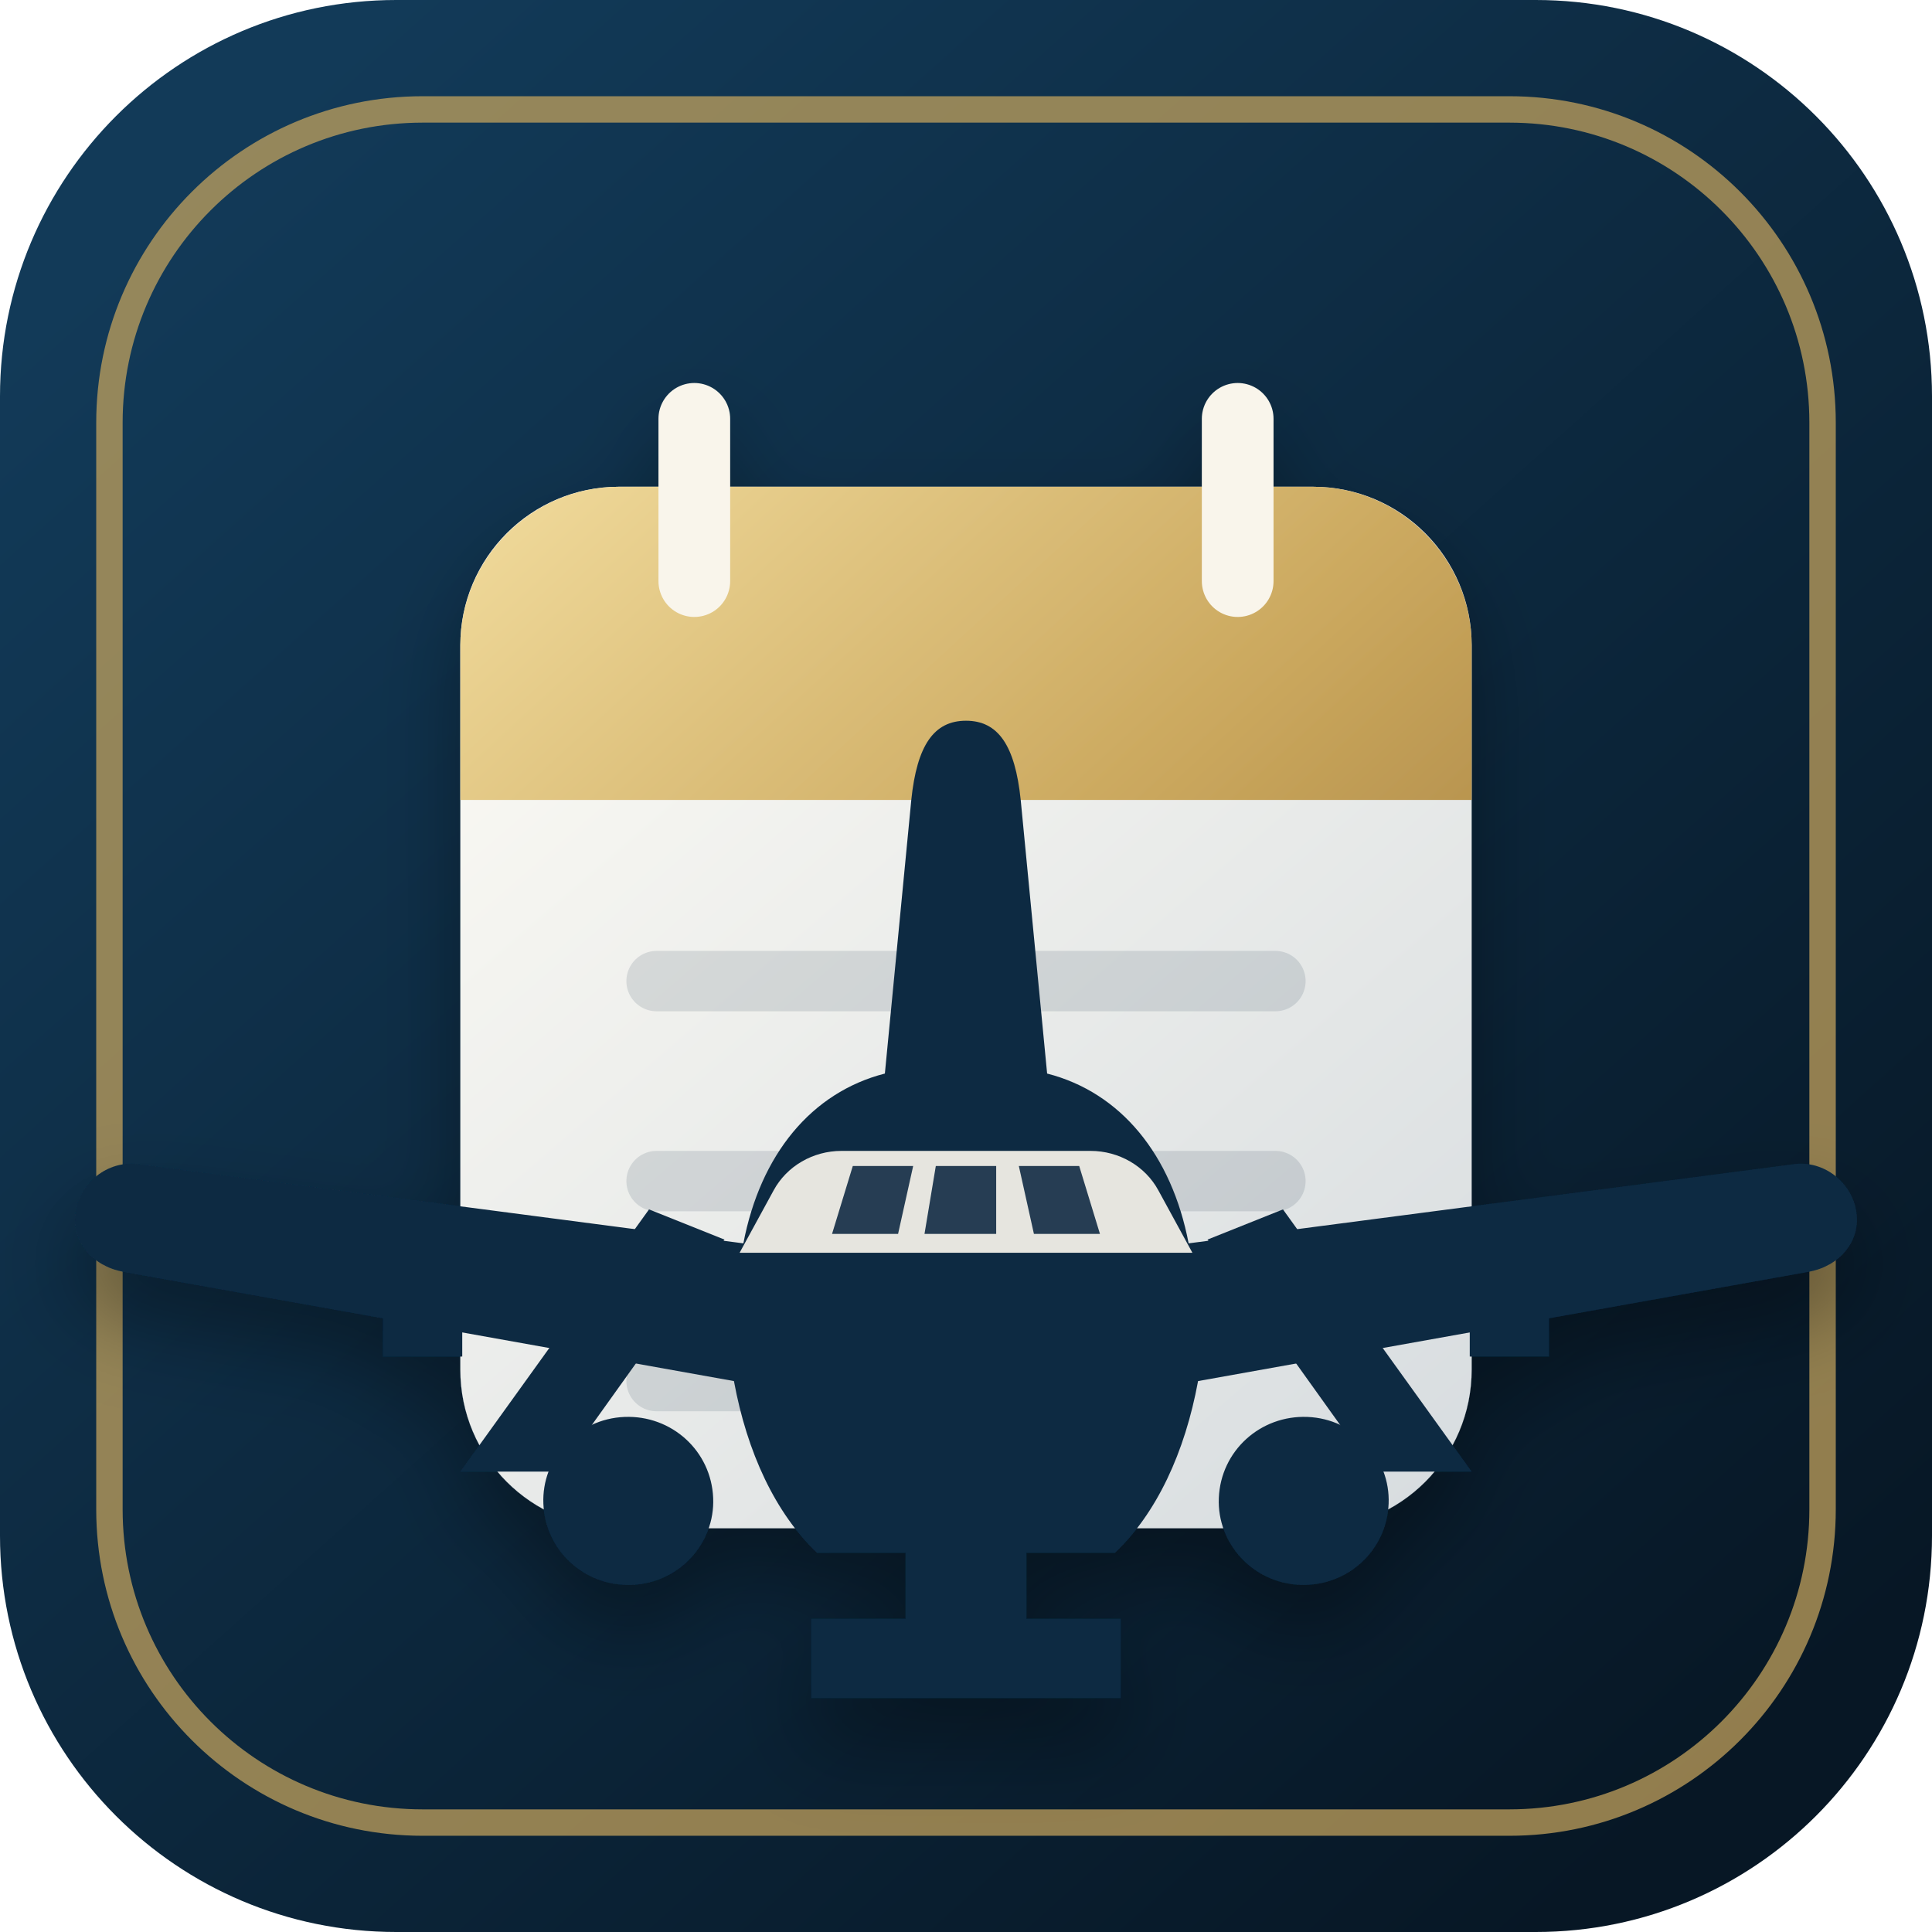
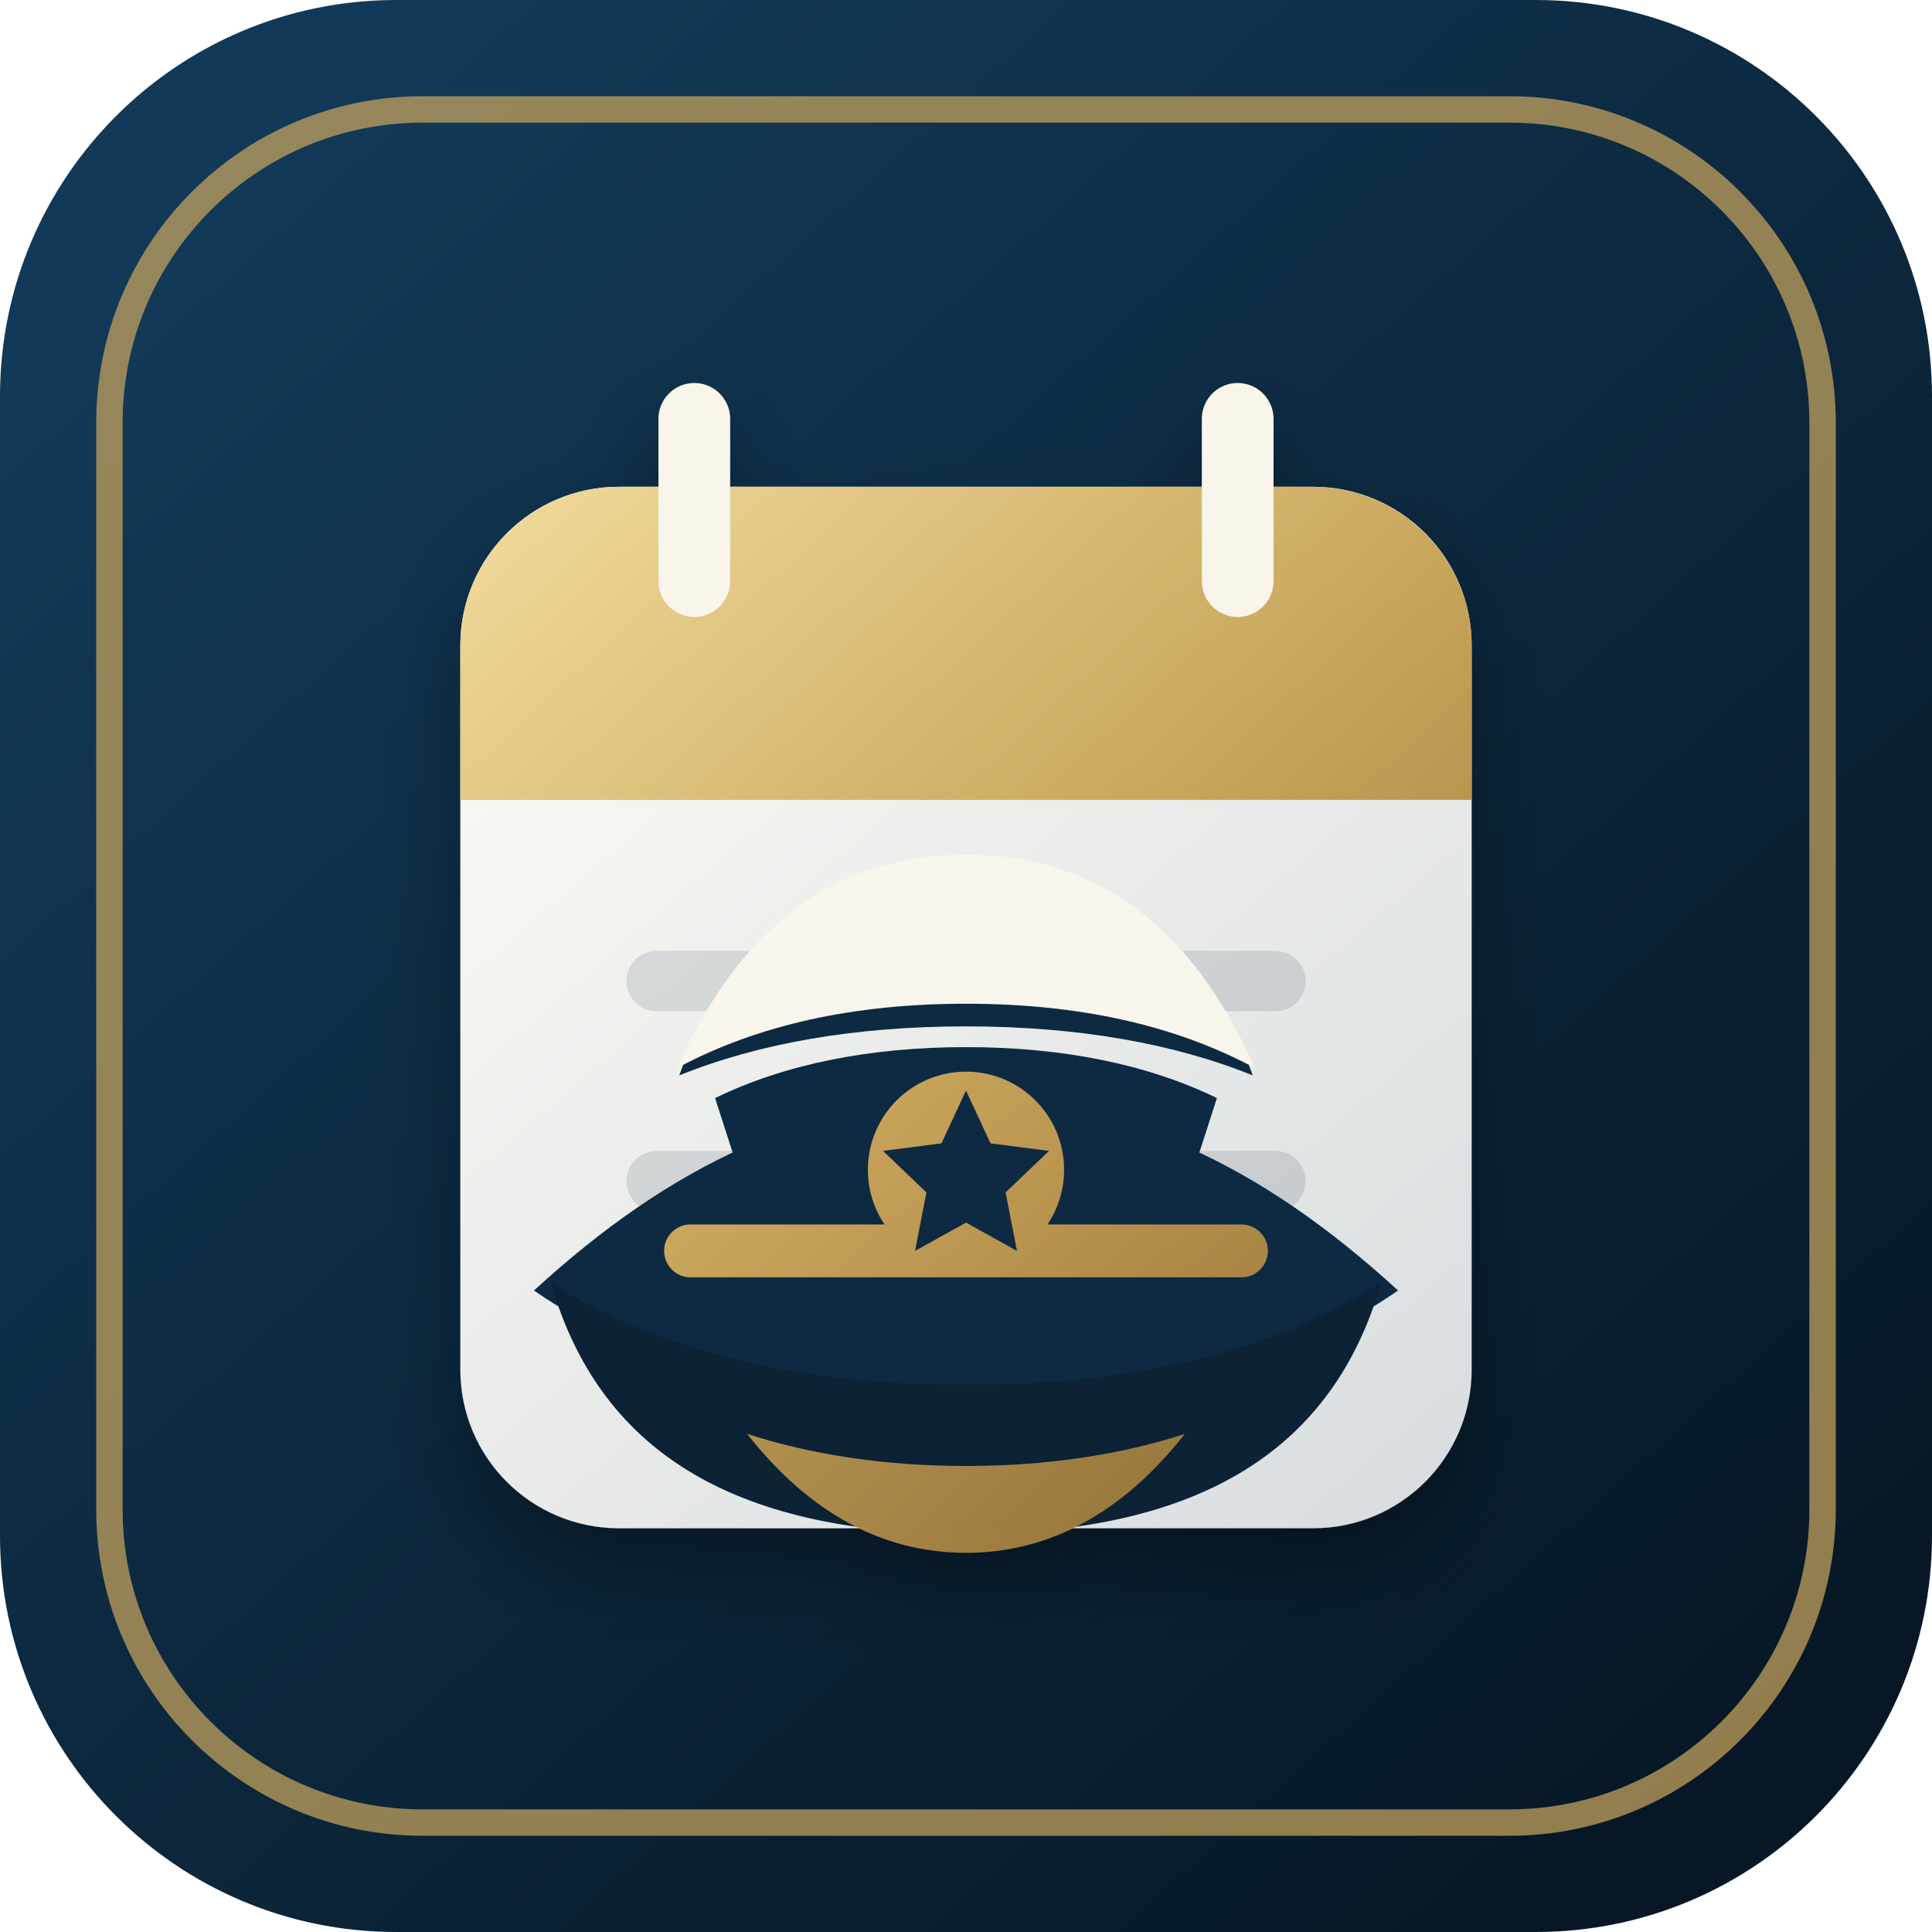
- <svg xmlns="http://www.w3.org/2000/svg" width="1024" height="1024" viewBox="0 0 1024 1024" role="img" aria-label="Calendar with front view aircraft app icon">
+ <svg xmlns="http://www.w3.org/2000/svg" width="1024" height="1024" viewBox="0 0 1024 1024" role="img" aria-label="Calendar with pilot cap app icon">
  <defs>
    <linearGradient id="bg" x1="120" y1="80" x2="900" y2="950" gradientUnits="userSpaceOnUse">
      <stop offset="0" stop-color="#123a58" />
      <stop offset="1" stop-color="#071725" />
    </linearGradient>
    <linearGradient id="gold" x1="240" y1="230" x2="790" y2="830" gradientUnits="userSpaceOnUse">
      <stop offset="0" stop-color="#f4dfa1" />
      <stop offset="0.48" stop-color="#caa75d" />
      <stop offset="1" stop-color="#8d672d" />
    </linearGradient>
    <linearGradient id="paper" x1="260" y1="210" x2="760" y2="790" gradientUnits="userSpaceOnUse">
      <stop offset="0" stop-color="#fffdf6" />
      <stop offset="1" stop-color="#d8dde0" />
    </linearGradient>
    <filter id="shadow" x="-20%" y="-20%" width="140%" height="140%">
      <feDropShadow dx="0" dy="24" stdDeviation="22" flood-color="#000000" flood-opacity="0.34" />
    </filter>
  </defs>
  <rect width="1024" height="1024" rx="210" fill="url(#bg)" />
  <rect x="58" y="58" width="908" height="908" rx="166" fill="none" stroke="#c8a55d" stroke-width="14" opacity="0.72" />
  <g filter="url(#shadow)">
    <rect x="244" y="258" width="536" height="552" rx="84" fill="url(#paper)" />
    <path d="M244 342c0-46 38-84 84-84h368c46 0 84 38 84 84v82H244v-82Z" fill="url(#gold)" />
    <path d="M368 222v86M656 222v86" stroke="#f9f5eb" stroke-width="38" stroke-linecap="round" />
    <path d="M348 520h328M348 626h328M348 732h216" stroke="#142f46" stroke-width="32" stroke-linecap="round" opacity="0.13" />
-     <g fill="#102b43">
-       <path d="M512 382c17 0 26 13 29 42l14 145c39 10 66 43 75 90l321-42c16-2 31 10 33 26 2 15-9 28-25 31l-324 58c-7 38-22 70-44 91h-158c-22-21-37-53-44-91L65 674c-16-3-27-16-25-31 2-16 17-28 33-26l321 42c9-47 36-80 75-90l14-145c3-29 12-42 29-42Z" />
-       <path d="M331 751c25-1 46 18 47 43 1 24-18 45-43 46-25 1-46-18-47-43-1-24 18-45 43-46Z" />
-       <path d="M693 751c25 1 44 22 43 46-1 25-22 44-47 43-25-1-44-22-43-46 1-25 22-44 47-43Z" />
-       <path d="M480 818h64v54h-64z" />
-       <path d="M430 858h164v42H430z" rx="12" />
-       <path d="M203 671h42v48h-42zM779 671h42v48h-42z" />
-       <path d="M384 657 296 780h-52l100-139 40 16ZM640 657l88 123h52L680 641l-40 16Z" />
-       <path d="M486 574h52c30 0 55 24 55 55v39H431v-39c0-31 25-55 55-55Z" />
-     </g>
-     <path d="M446 610h132c15 0 29 8 36 21l18 33H392l18-33c7-13 21-21 36-21Z" fill="#f8f5ed" opacity="0.92" />
-     <path d="M452 618h32l-8 36h-35l11-36ZM496 618h32v36h-38l6-36ZM540 618h32l11 36h-35l-8-36Z" fill="#102b43" opacity="0.9" />
+     <path d="M283 684c73-67 146-101 229-101s156 34 229 101c-58 40-135 62-229 62s-171-22-229-62Z" fill="#102b43" />
+     <path d="M292 680c25 87 94 133 220 133s195-46 220-133c-55 35-128 54-220 54s-165-19-220-54Z" fill="#0a2134" />
+     <path d="M360 570c27-75 78-113 152-113s125 38 152 113c-42-17-93-26-152-26s-110 9-152 26Z" fill="#102b43" />
+     <path d="M512 453c69 0 120 38 153 113-43-23-94-34-153-34s-110 11-153 34c33-75 84-113 153-113Z" fill="#f8f5ed" />
+     <path d="M379 582c37-18 82-27 133-27s96 9 133 27l-20 62H399l-20-62Z" fill="#102b43" />
+     <path d="M366 663h292" stroke="url(#gold)" stroke-width="28" stroke-linecap="round" />
+     <circle cx="512" cy="620" r="52" fill="url(#gold)" />
+     <path d="M512 578l13 28 31 4-23 22 6 31-27-15-27 15 6-31-23-22 31-4 13-28Z" fill="#102b43" />
+     <path d="M396 760c33 42 72 63 116 63s83-21 116-63c-34 11-73 17-116 17s-82-6-116-17Z" fill="url(#gold)" opacity="0.94" />
  </g>
</svg>
